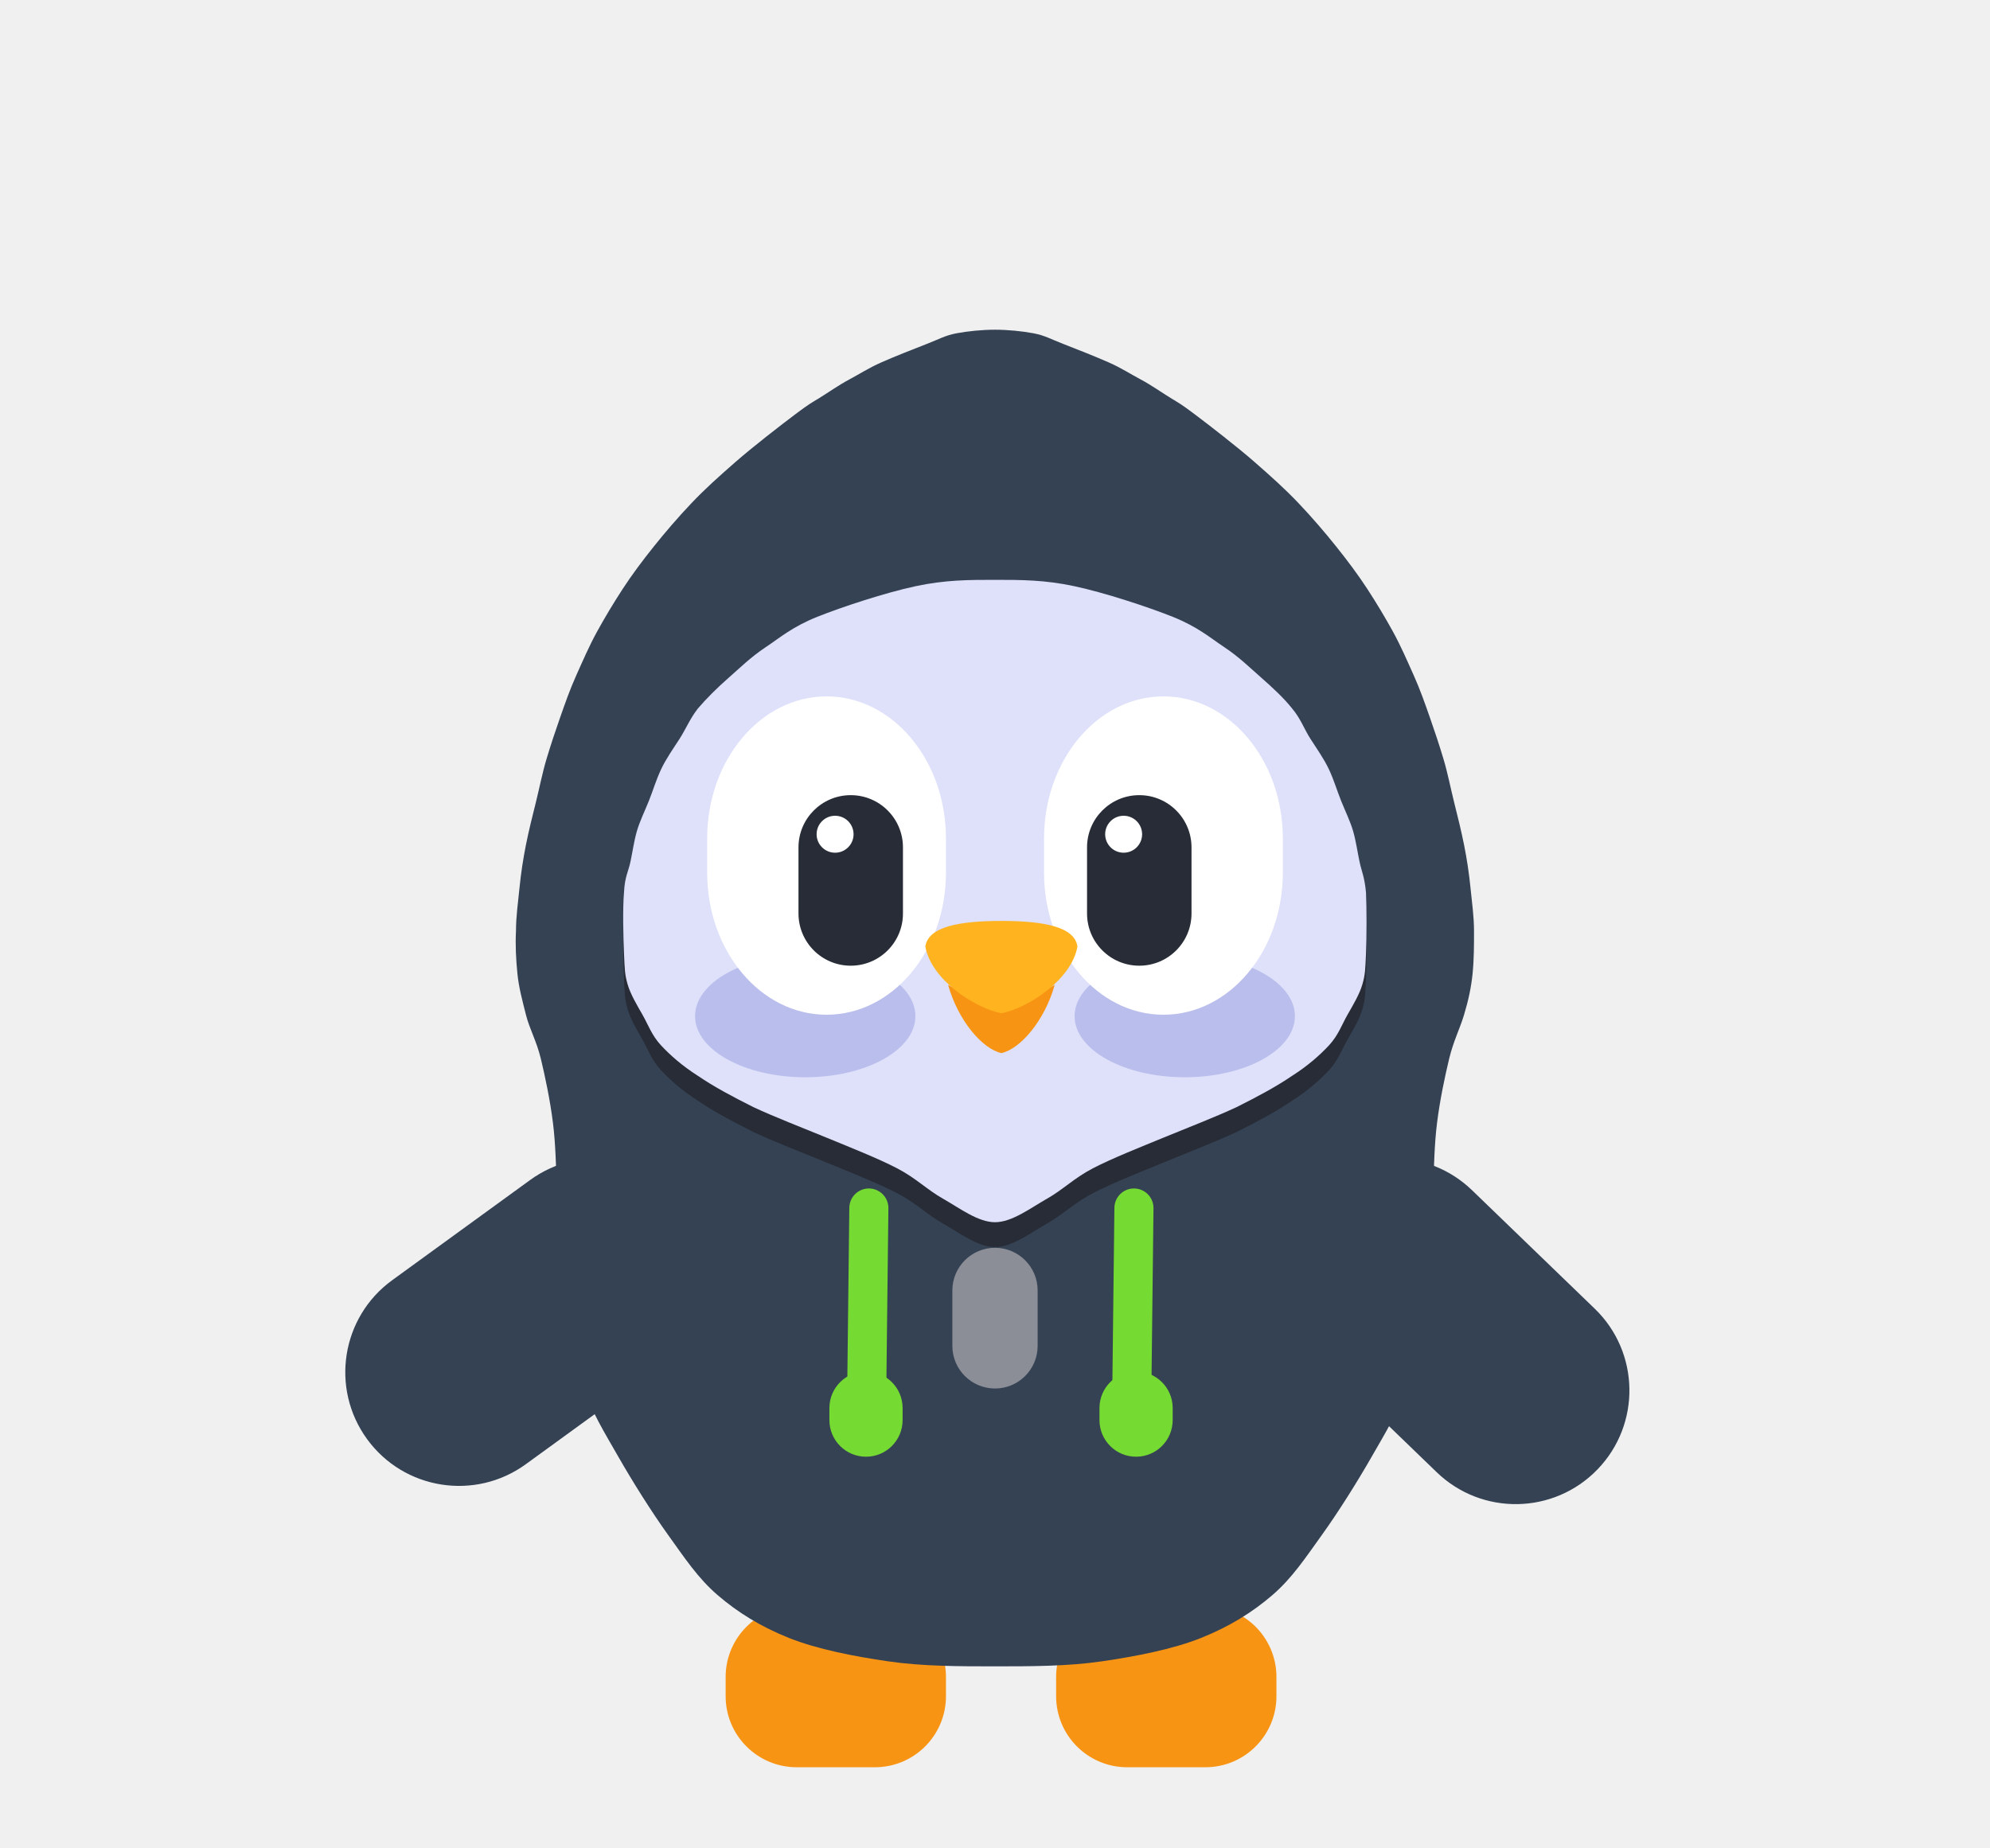
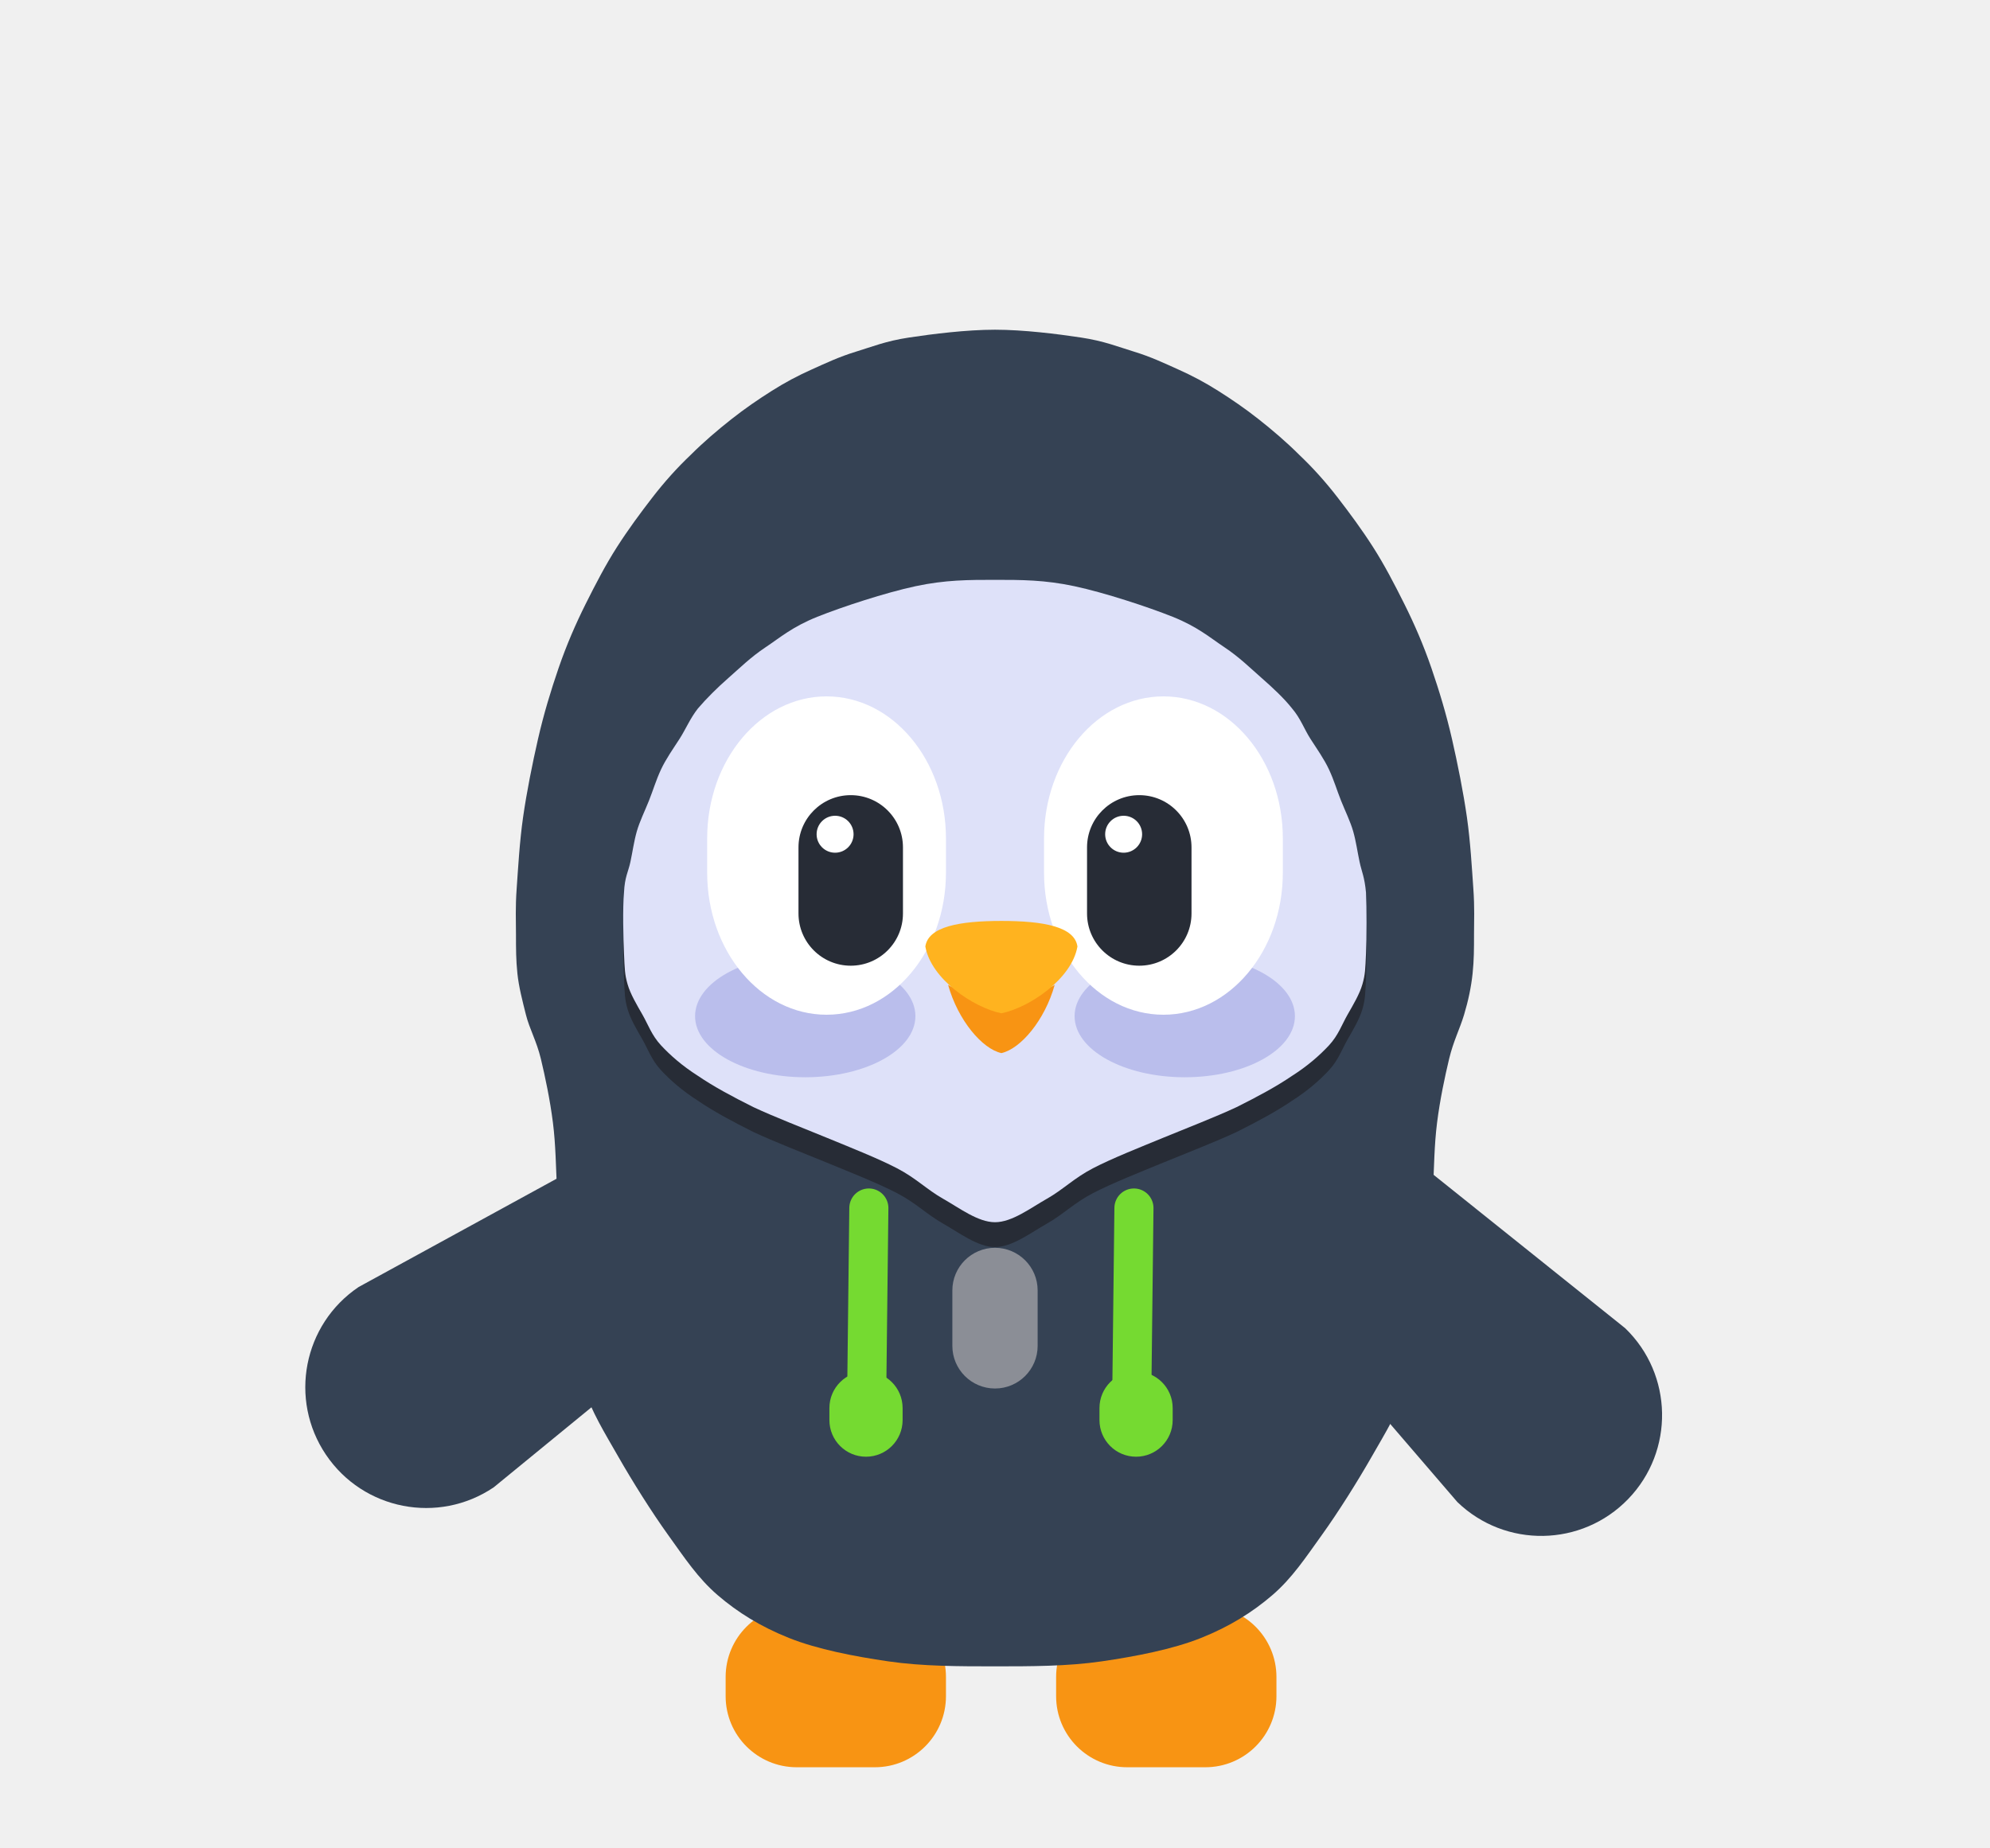
<svg xmlns="http://www.w3.org/2000/svg" viewBox="-40 -40 280 260" aria-hidden="true">
  <style>
  .byte-twinkle { transform-box: fill-box; transform-origin: center; animation: byte-twinkle 1.6s ease-in-out infinite }
  @keyframes byte-twinkle { 0%,100% { transform: scale(1) rotate(0) } 50% { transform: scale(.7) rotate(20deg) } }
  .byte-float { animation: byte-float 2.4s ease-in-out infinite }
  @keyframes byte-float { 0%,100% { transform: translateY(0) } 50% { transform: translateY(-4px) } }
  .byte-smoke { animation: byte-smoke 1.8s ease-out infinite }
  @keyframes byte-smoke { 0% { opacity: 0; transform: translateY(6px) } 25% { opacity: 1 } 100% { opacity: 0; transform: translateY(-10px) } }
  .byte-tear { animation: byte-tear 1.8s ease-in infinite }
  .byte-tear + .byte-tear { animation-delay: .6s }
  @keyframes byte-tear { 0% { opacity: 0; transform: translateY(0) } 15% { opacity: 1; transform: translateY(2px) }
    80% { opacity: 1; transform: translateY(14px) } 100% { opacity: 0; transform: translateY(18px) } }
  .byte-pop { transform-box: fill-box; transform-origin: center; animation: byte-pop .32s cubic-bezier(.34,1.56,.64,1) both }
  @keyframes byte-pop { from { opacity: 0; transform: scale(.4) } to { opacity: 1; transform: scale(1) } }
  .byte-rise { animation: byte-rise .34s cubic-bezier(.34,1.56,.64,1) both }
  @keyframes byte-rise { from { opacity: 0; transform: translateY(14px) } to { opacity: 1; transform: translateY(0) } }
  .byte-dot { transform-box: fill-box; transform-origin: center; animation: byte-dot 1.2s ease-in-out infinite }
  @keyframes byte-dot { 0%,100% { opacity: .45; transform: scale(.85) } 50% { opacity: 1; transform: scale(1) } }
  .byte-string { transform-box: fill-box; transform-origin: 50% 0 }
  .byte-sway .byte-string { animation: byte-sway 3.2s ease-in-out infinite }
  .byte-sway .byte-string + .byte-string { animation-delay: -1.1s }
  @keyframes byte-sway { 0%,100% { transform: rotate(2deg) } 50% { transform: rotate(-2deg) } }
  .byte-swing .byte-string { animation: byte-swing .9s ease-out 2 }
  .byte-swing .byte-string + .byte-string { animation-delay: .06s }
  @keyframes byte-swing { 0% { transform: rotate(0) } 20% { transform: rotate(11deg) } 45% { transform: rotate(-8deg) }
    70% { transform: rotate(4deg) } 100% { transform: rotate(0) } }
  @media (prefers-reduced-motion: reduce) {
    .byte-twinkle, .byte-float, .byte-smoke, .byte-tear, .byte-string, .byte-pop, .byte-rise, .byte-dot { animation: none !important }
    .byte-tear { transform: translateY(2px) }
  }
</style>
  <defs>
    <clipPath id="eyeL-R0">
      <rect x="59.5" y="58" width="33.6" height="44.8" rx="16.8" ry="20" />
    </clipPath>
    <clipPath id="eyeR-R0">
      <rect x="106.9" y="58" width="33.6" height="44.8" rx="16.8" ry="20" />
    </clipPath>
  </defs>
  <g>
    <g transform="translate(44 139)">
-       <g transform="rotate(-36)">
-         <rect x="-40" y="-16" width="56" height="32" rx="16" fill="#354254" />
+       <g transform="rotate(-34)">
+         <path d="M14 -13 L-29 -17 A17 17 0 0 0 -29 17 L14 13 A13 13 0 0 0 14 -13 Z" fill="#354254" />
      </g>
    </g>
  </g>
  <g transform="translate(200 0) scale(-1 1)">
    <g transform="translate(44 139)">
      <g transform="rotate(-44)">
-         <rect x="-40" y="-16" width="56" height="32" rx="16" fill="#354254" />
+         <path d="M14 -13 L-29 -17 A17 17 0 0 0 -29 17 L14 13 A13 13 0 0 0 14 -13 Z" fill="#354254" />
      </g>
    </g>
  </g>
  <g fill="#F89413">
    <rect x="62.1" y="186" width="31" height="22.7" rx="10" />
    <rect x="108.6" y="186" width="31" height="22.7" rx="10" />
  </g>
-   <path fill="#354254" d="M100.0 6.4 C101.8 6.4 103.8 6.6 105.4 6.9 C107.0 7.2 107.8 7.7 109.6 8.4 C111.4 9.1 114.2 10.2 116.0 11.0 C117.8 11.8 119.0 12.6 120.5 13.4 C122.0 14.2 123.4 15.2 124.7 16.0 C126.0 16.8 126.1 16.8 128.1 18.3 C130.1 19.8 134.1 22.9 136.5 25.0 C138.9 27.1 140.8 28.8 142.7 30.8 C144.6 32.8 146.4 34.9 148.0 36.9 C149.6 38.9 151.1 40.9 152.4 42.9 C153.7 44.9 154.9 46.9 156.0 48.9 C157.1 50.9 158.0 53.0 158.9 55.0 C159.8 57.0 160.5 59.0 161.2 61.0 C161.9 63.0 162.5 64.8 163.1 66.8 C163.7 68.8 164.1 70.9 164.6 72.9 C165.1 74.9 165.6 76.9 166.0 78.9 C166.4 80.9 166.7 82.9 166.9 84.9 C167.1 86.9 167.4 89.0 167.4 91.0 C167.4 93.0 167.4 95.0 167.2 97.0 C167.0 99.0 166.6 100.8 166.0 102.8 C165.4 104.8 164.5 106.5 163.9 109.0 C163.3 111.5 162.6 114.8 162.2 118.0 C161.8 121.2 161.8 124.0 161.6 128.0 C161.4 132.0 161.6 137.5 161.0 142.0 C160.4 146.5 159.3 151.2 158.0 155.0 C156.7 158.8 155.0 161.5 153.0 165.0 C151.0 168.5 148.3 172.8 146.0 176.0 C143.7 179.2 141.8 182.1 139.0 184.5 C136.2 186.9 133.0 188.9 129.0 190.5 C125.0 192.1 119.8 193.1 115.0 193.8 C110.2 194.5 105.0 194.5 100.0 194.5 C95.0 194.5 89.8 194.5 85.0 193.8 C80.2 193.1 75.0 192.1 71.0 190.5 C67.0 188.9 63.8 186.9 61.0 184.5 C58.2 182.1 56.3 179.2 54.0 176.0 C51.7 172.8 49.0 168.5 47.0 165.0 C45.0 161.5 43.3 158.8 42.0 155.0 C40.7 151.2 39.6 146.5 39.0 142.0 C38.4 137.5 38.6 132.0 38.4 128.0 C38.2 124.0 38.2 121.2 37.8 118.0 C37.4 114.8 36.7 111.5 36.1 109.0 C35.5 106.5 34.5 104.8 34.0 102.8 C33.5 100.8 33.0 99.0 32.8 97.0 C32.6 95.0 32.5 93.0 32.6 91.0 C32.6 89.0 32.9 86.9 33.1 84.9 C33.3 82.9 33.6 80.9 34.0 78.9 C34.4 76.9 34.9 74.9 35.4 72.9 C35.9 70.9 36.3 68.8 36.9 66.8 C37.5 64.8 38.1 63.0 38.8 61.0 C39.5 59.0 40.2 57.0 41.1 55.0 C42.0 53.0 42.9 50.9 44.0 48.9 C45.1 46.9 46.3 44.9 47.6 42.9 C48.9 40.9 50.4 38.9 52.0 36.9 C53.6 34.9 55.4 32.8 57.3 30.8 C59.2 28.8 61.1 27.1 63.5 25.0 C65.9 22.9 69.9 19.8 71.9 18.3 C73.9 16.8 74.0 16.8 75.3 16.0 C76.6 15.2 78.0 14.2 79.5 13.4 C81.0 12.6 82.2 11.8 84.0 11.0 C85.8 10.2 88.6 9.1 90.4 8.4 C92.2 7.7 93.0 7.2 94.6 6.9 C96.2 6.6 98.2 6.4 100.0 6.4 Z" />
+   <path fill="#354254" d="M100.0 6.4 C104.0 6.4 108.8 7.0 112.1 7.5 C115.4 8.0 117.3 8.8 119.6 9.5 C121.9 10.2 123.8 11.1 125.8 12.0 C127.8 12.9 129.5 13.8 131.4 15.0 C133.3 16.2 135.2 17.5 137.1 19.0 C139.0 20.5 141.0 22.2 142.8 24.0 C144.7 25.8 146.5 27.8 148.2 30.0 C149.9 32.2 151.6 34.5 153.2 37.0 C154.8 39.5 156.2 42.2 157.6 45.0 C159.0 47.8 160.3 50.8 161.4 54.0 C162.5 57.2 163.5 60.5 164.3 64.0 C165.1 67.5 165.9 71.5 166.4 75.0 C166.9 78.5 167.1 82.2 167.3 85.0 C167.5 87.8 167.4 89.5 167.4 91.5 C167.4 93.5 167.4 95.1 167.2 97.0 C167.0 98.9 166.6 100.8 166.0 102.8 C165.4 104.8 164.5 106.5 163.9 109.0 C163.3 111.5 162.6 114.8 162.2 118.0 C161.8 121.2 161.8 124.0 161.6 128.0 C161.4 132.0 161.6 137.5 161.0 142.0 C160.4 146.5 159.3 151.2 158.0 155.0 C156.7 158.8 155.0 161.5 153.0 165.0 C151.0 168.5 148.3 172.8 146.0 176.0 C143.7 179.2 141.8 182.1 139.0 184.5 C136.2 186.9 133.0 188.9 129.0 190.5 C125.0 192.1 119.8 193.1 115.0 193.8 C110.2 194.5 105.0 194.5 100.0 194.5 C95.0 194.5 89.8 194.5 85.0 193.8 C80.2 193.1 75.0 192.1 71.0 190.5 C67.0 188.9 63.8 186.9 61.0 184.5 C58.2 182.1 56.3 179.2 54.0 176.0 C51.7 172.8 49.0 168.5 47.0 165.0 C45.0 161.5 43.3 158.8 42.0 155.0 C40.7 151.2 39.6 146.5 39.0 142.0 C38.4 137.5 38.6 132.0 38.4 128.0 C38.2 124.0 38.2 121.2 37.8 118.0 C37.4 114.8 36.7 111.5 36.1 109.0 C35.5 106.5 34.5 104.8 34.0 102.8 C33.5 100.8 33.0 98.9 32.8 97.0 C32.6 95.1 32.6 93.5 32.6 91.5 C32.6 89.5 32.5 87.8 32.7 85.0 C32.9 82.2 33.1 78.5 33.6 75.0 C34.1 71.5 34.9 67.5 35.7 64.0 C36.5 60.5 37.5 57.2 38.6 54.0 C39.7 50.8 41.0 47.8 42.4 45.0 C43.8 42.2 45.2 39.5 46.8 37.0 C48.4 34.5 50.1 32.2 51.8 30.0 C53.5 27.8 55.3 25.8 57.2 24.0 C59.0 22.2 61.0 20.5 62.9 19.0 C64.8 17.5 66.7 16.2 68.6 15.0 C70.5 13.8 72.2 12.9 74.2 12.0 C76.2 11.1 78.1 10.2 80.4 9.5 C82.7 8.8 84.6 8.0 87.9 7.5 C91.2 7.0 96.0 6.4 100.0 6.4 Z" />
  <path fill="#272C36" transform="translate(0 3.5)" d="M100.0 41.6 C103.7 41.6 107.0 41.6 111.2 42.5 C115.4 43.4 121.5 45.4 125.0 46.8 C128.5 48.2 130.2 49.7 132.3 51.1 C134.4 52.5 135.9 54.0 137.5 55.4 C139.1 56.8 140.7 58.3 141.8 59.7 C143.0 61.1 143.5 62.6 144.4 64.0 C145.3 65.4 146.3 66.8 147.0 68.3 C147.7 69.8 148.1 71.2 148.7 72.7 C149.3 74.2 150.0 75.6 150.4 77.0 C150.8 78.4 151.0 79.9 151.3 81.3 C151.6 82.7 152.0 83.4 152.2 85.6 C152.3 87.8 152.3 92.0 152.2 94.2 C152.1 96.4 152.1 97.1 151.7 98.5 C151.3 99.9 150.4 101.4 149.6 102.8 C148.8 104.2 148.3 105.7 147.0 107.1 C145.7 108.5 144.0 110.0 141.8 111.4 C139.6 112.9 137.0 114.3 134.0 115.8 C131.0 117.2 127.1 118.7 123.7 120.1 C120.3 121.5 116.5 123.0 113.8 124.4 C111.1 125.8 109.6 127.4 107.3 128.7 C105.0 130.0 102.4 132.0 100.0 132.0 C97.6 132.0 95.0 130.0 92.7 128.7 C90.4 127.4 88.9 125.8 86.2 124.4 C83.5 123.0 79.7 121.5 76.3 120.1 C72.9 118.7 69.0 117.2 66.0 115.8 C63.0 114.3 60.4 112.9 58.2 111.4 C56.0 110.0 54.3 108.5 53.0 107.1 C51.7 105.7 51.2 104.2 50.4 102.8 C49.6 101.4 48.7 99.9 48.3 98.5 C47.9 97.1 47.9 96.4 47.8 94.2 C47.7 92.0 47.6 87.8 47.8 85.6 C47.9 83.4 48.4 82.7 48.7 81.3 C49.0 79.9 49.2 78.4 49.6 77.0 C50.0 75.6 50.7 74.2 51.3 72.7 C51.9 71.2 52.3 69.8 53.0 68.3 C53.7 66.8 54.7 65.4 55.6 64.0 C56.5 62.6 57.1 61.1 58.2 59.7 C59.4 58.3 60.9 56.8 62.5 55.4 C64.1 54.0 65.6 52.5 67.7 51.1 C69.8 49.7 71.5 48.2 75.0 46.8 C78.5 45.4 84.6 43.4 88.8 42.5 C93.0 41.6 96.3 41.6 100.0 41.6 Z" />
  <path fill="#DEE1F9" d="M100.0 41.6 C103.7 41.6 107.0 41.6 111.2 42.5 C115.4 43.4 121.5 45.4 125.0 46.8 C128.5 48.2 130.2 49.7 132.3 51.1 C134.4 52.5 135.9 54.0 137.5 55.4 C139.1 56.8 140.7 58.3 141.8 59.7 C143.0 61.1 143.5 62.6 144.4 64.0 C145.3 65.4 146.3 66.8 147.0 68.3 C147.7 69.8 148.1 71.2 148.7 72.7 C149.3 74.2 150.0 75.6 150.4 77.0 C150.8 78.4 151.0 79.9 151.3 81.3 C151.6 82.7 152.0 83.4 152.2 85.6 C152.3 87.8 152.3 92.0 152.2 94.2 C152.1 96.4 152.1 97.1 151.7 98.5 C151.3 99.9 150.4 101.4 149.6 102.8 C148.8 104.2 148.3 105.7 147.0 107.1 C145.7 108.5 144.0 110.0 141.8 111.4 C139.6 112.9 137.0 114.3 134.0 115.8 C131.0 117.2 127.1 118.7 123.7 120.1 C120.3 121.5 116.5 123.0 113.8 124.4 C111.1 125.8 109.6 127.4 107.3 128.7 C105.0 130.0 102.4 132.0 100.0 132.0 C97.6 132.0 95.0 130.0 92.7 128.7 C90.4 127.4 88.9 125.8 86.2 124.4 C83.5 123.0 79.7 121.5 76.3 120.1 C72.9 118.7 69.0 117.2 66.0 115.8 C63.0 114.3 60.4 112.9 58.2 111.4 C56.0 110.0 54.3 108.5 53.0 107.1 C51.7 105.7 51.2 104.2 50.4 102.8 C49.6 101.4 48.7 99.9 48.3 98.5 C47.9 97.1 47.9 96.4 47.8 94.2 C47.7 92.0 47.6 87.8 47.8 85.6 C47.9 83.4 48.4 82.7 48.7 81.3 C49.0 79.9 49.2 78.4 49.6 77.0 C50.0 75.6 50.7 74.2 51.3 72.7 C51.9 71.2 52.3 69.8 53.0 68.3 C53.7 66.8 54.7 65.4 55.6 64.0 C56.5 62.6 57.1 61.1 58.2 59.7 C59.4 58.3 60.9 56.8 62.5 55.4 C64.1 54.0 65.6 52.5 67.7 51.1 C69.8 49.7 71.5 48.2 75.0 46.8 C78.5 45.4 84.6 43.4 88.8 42.5 C93.0 41.6 96.3 41.6 100.0 41.6 Z" />
  <g fill="#BABEEC">
    <ellipse cx="73.3" cy="103" rx="15.5" ry="8.6" />
    <ellipse cx="126.7" cy="103" rx="15.5" ry="8.6" />
  </g>
  <g>
    <rect x="59.5" y="58" width="33.6" height="44.8" rx="16.8" ry="20" fill="#FFFFFF" />
    <g clip-path="url(#eyeL-R0)">
      <g transform="translate(3.4 3.5) translate(76.3 80.4) scale(1) translate(-76.3 -80.4)">
        <rect x="68.95" y="68.4" width="14.7" height="24" rx="7.35" fill="#272C36" />
        <circle cx="74.1" cy="73.9" r="2.6" fill="#FFFFFF" />
      </g>
      <rect x="41.3" y="102.8" width="70" height="70" fill="#DEE1F9" />
      <rect x="41.3" y="-12" width="70" height="70" fill="#BABEEC" transform="rotate(0 76.3 58)" />
    </g>
  </g>
  <g>
    <rect x="106.9" y="58" width="33.6" height="44.8" rx="16.8" ry="20" fill="#FFFFFF" />
    <g clip-path="url(#eyeR-R0)">
      <g transform="translate(-3.4 3.5) translate(123.7 80.4) scale(1) translate(-123.7 -80.4)">
        <rect x="116.35" y="68.4" width="14.7" height="24" rx="7.35" fill="#272C36" />
        <circle cx="121.5" cy="73.9" r="2.6" fill="#FFFFFF" />
      </g>
      <rect x="88.7" y="102.8" width="70" height="70" fill="#DEE1F9" />
      <rect x="88.7" y="-12" width="70" height="70" fill="#BABEEC" transform="rotate(0 123.7 58)" />
    </g>
  </g>
  <g transform="translate(0 98.8) scale(1 1) translate(0 -98.8)" opacity="0">
    <path d="M92.5 98.8 C95 98.5 106.8 98.5 109.3 98.8 C108.6 103.6 105 107.6 100.9 107.9 C96.8 107.6 93.2 103.6 92.5 98.8 Z" fill="#272C36" />
    <ellipse cx="100.9" cy="105.4" rx="5" ry="2.4" fill="#FA779B" />
  </g>
  <path d="M93.4 98.6 C96.6 100.6 105.2 100.6 108.4 98.6 C107 103.6 103.6 107.6 100.9 108.2 C98.2 107.6 94.8 103.6 93.4 98.6 Z" fill="#F89413" transform="translate(0 0)" />
  <path d="M90.2 93.2 C90.6 90.4 95 89.6 100.9 89.6 C106.8 89.6 111.2 90.4 111.6 93.2 C110.8 97.8 104.8 101.8 100.9 102.6 C97 101.8 91 97.8 90.2 93.2 Z" fill="#FFB31F" />
  <g>
    <g class="byte-string">
      <path d="M82.25 130 L81.95 156" stroke="#75DA31" stroke-width="5.5" stroke-linecap="round" fill="none" />
      <rect x="76.7" y="153" width="10.3" height="12" rx="5.15" fill="#75DA31" />
    </g>
    <g class="byte-string">
      <path d="M119.55 130 L119.25 156" stroke="#75DA31" stroke-width="5.5" stroke-linecap="round" fill="none" />
      <rect x="114.7" y="153" width="10.3" height="12" rx="5.15" fill="#75DA31" />
    </g>
  </g>
  <rect x="94" y="135.6" width="12" height="19.8" rx="6" fill="#8B8E96" />
</svg>
